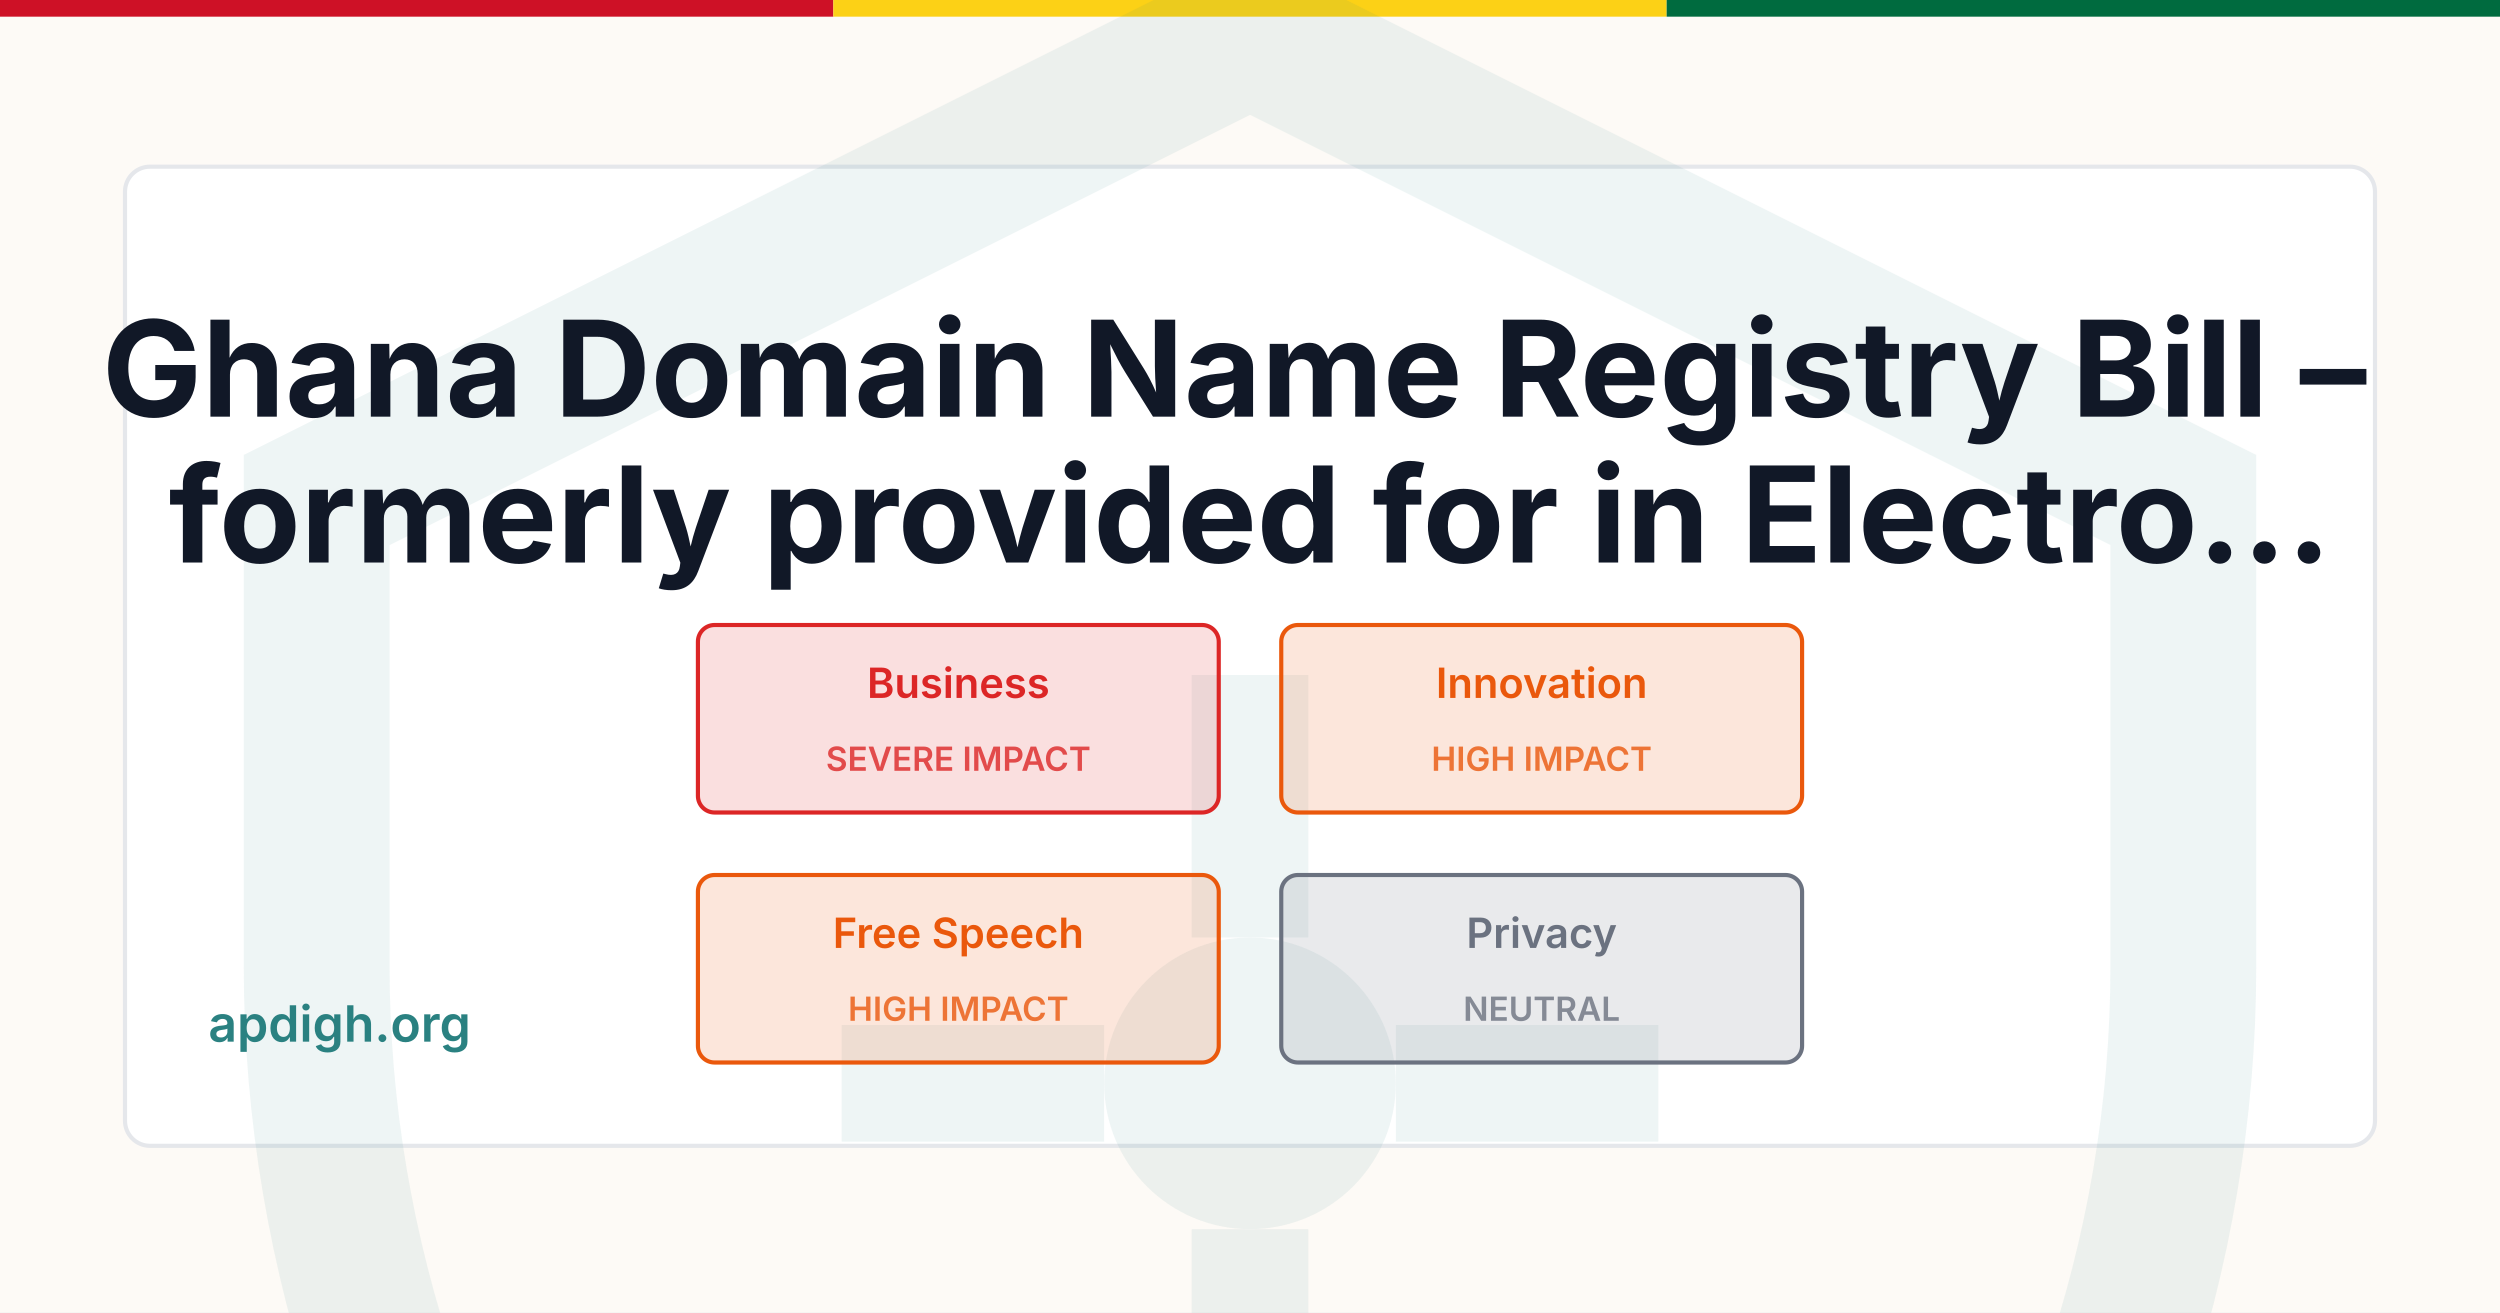
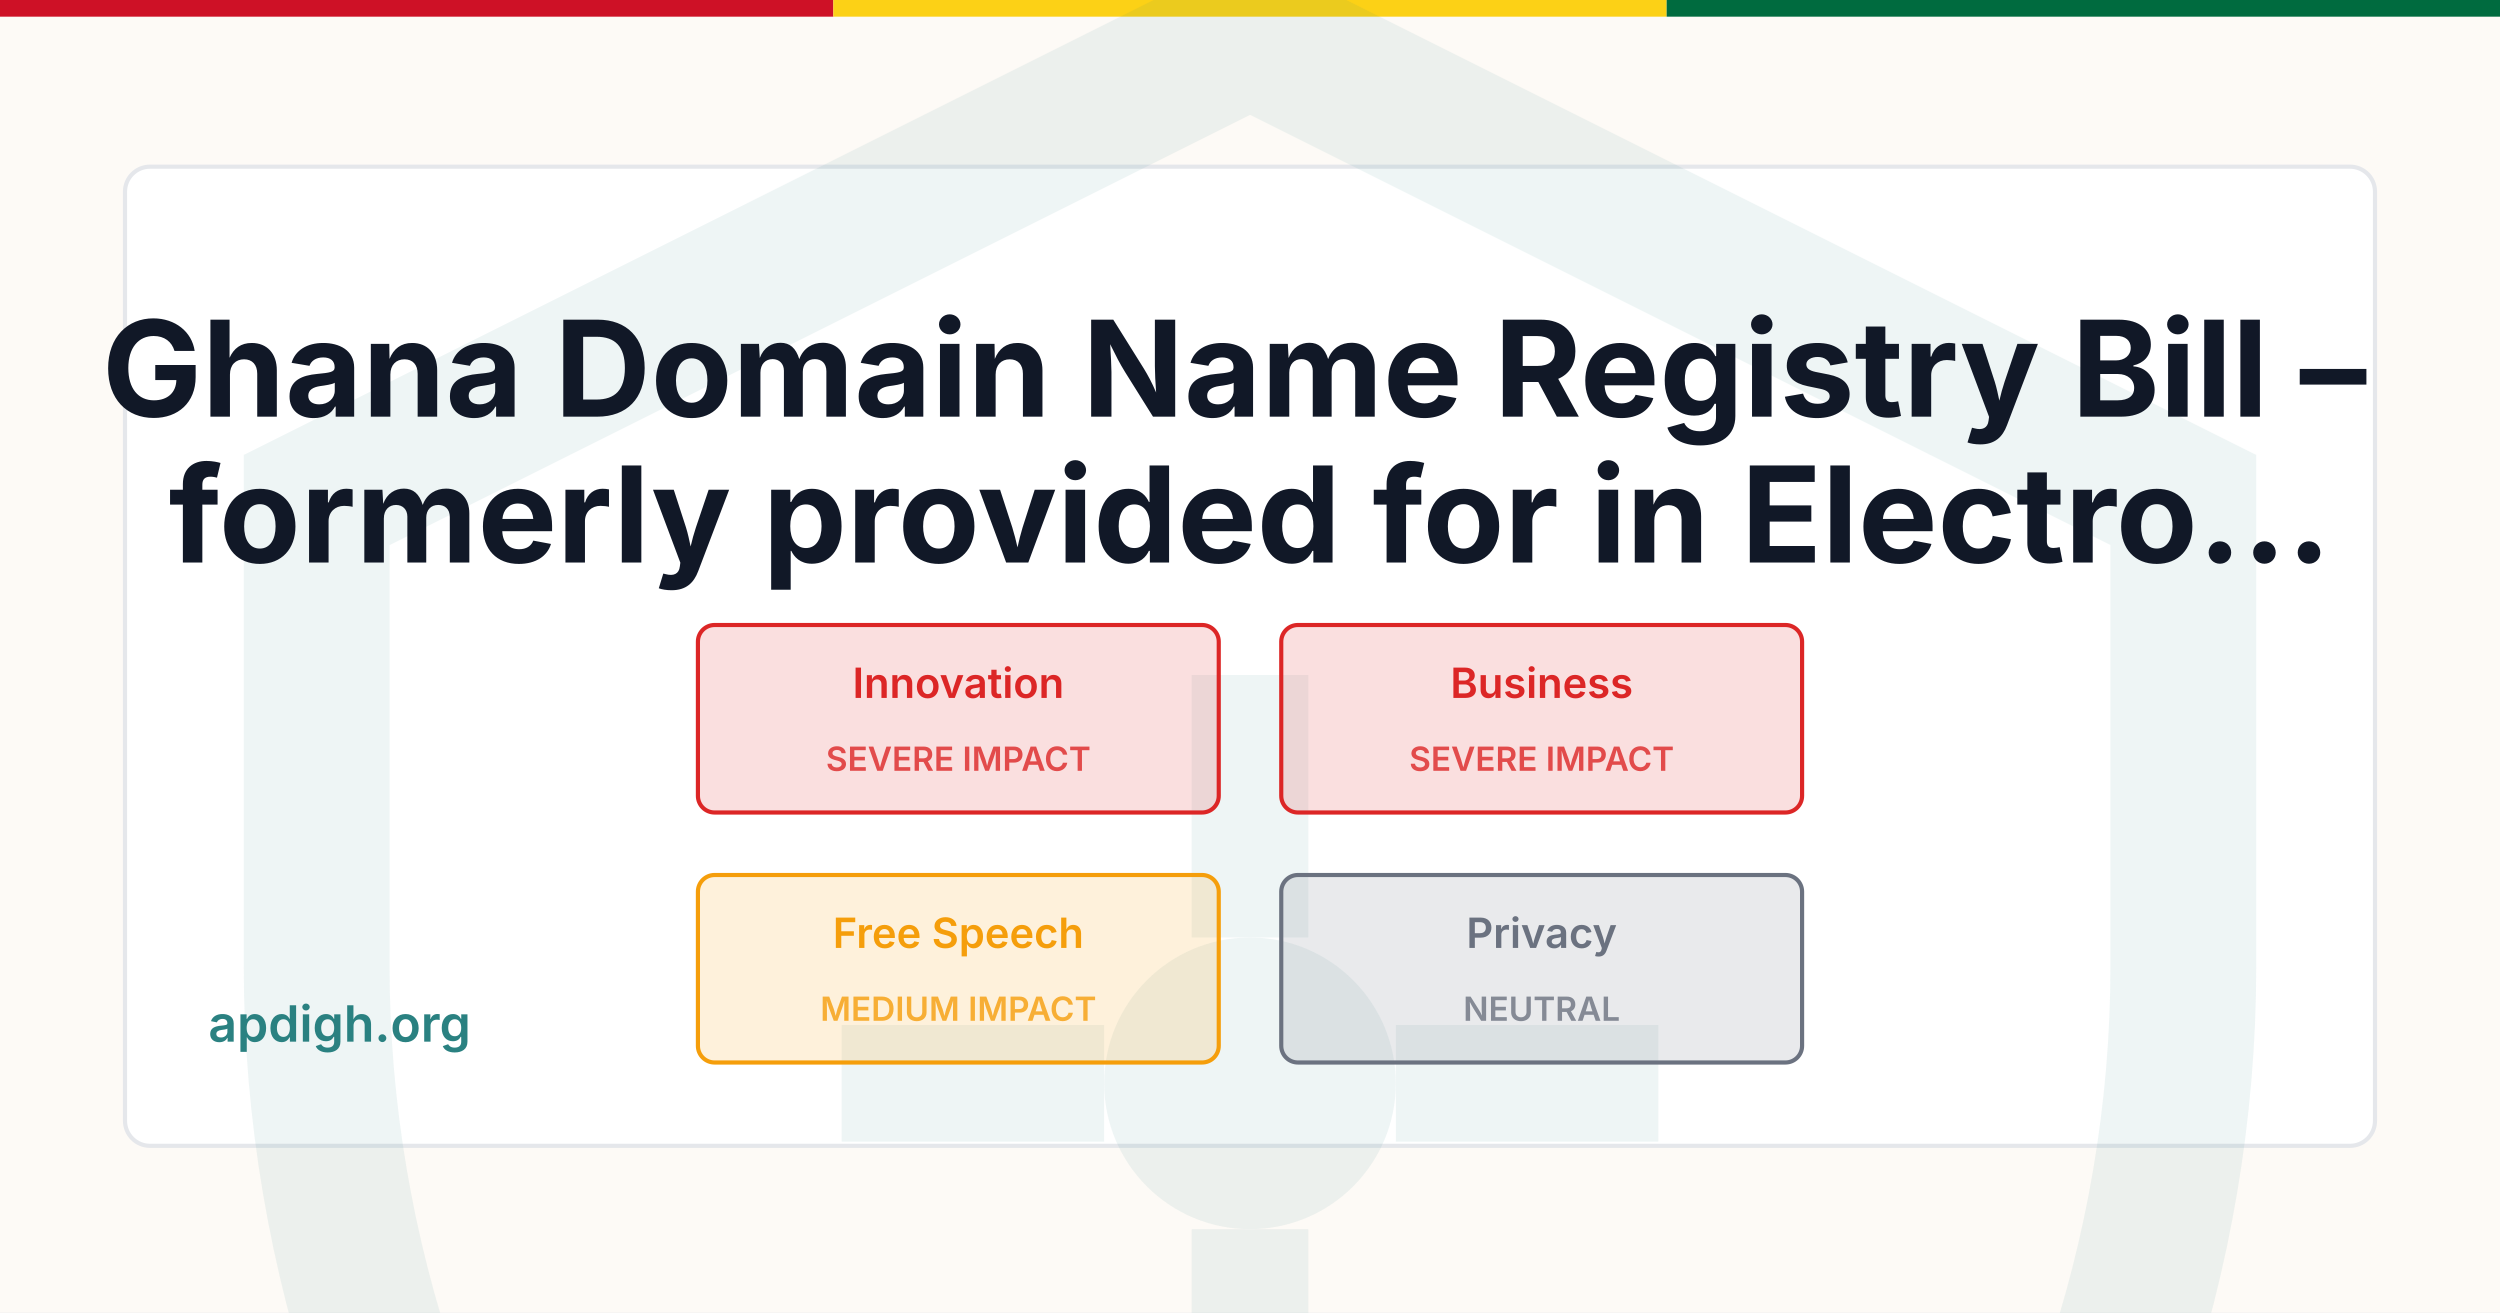
<svg xmlns="http://www.w3.org/2000/svg" width="1200" height="630" viewBox="0 0 1200 630">
  <rect width="1200" height="630" fill="#FDFAF6" />
  <rect x="0" y="0" width="400" height="8" fill="#CE1126" />
  <rect x="400" y="0" width="400" height="8" fill="#FCD116" />
  <rect x="800" y="0" width="400" height="8" fill="#006B3F" />
  <rect x="60" y="80" width="1080" height="470" fill="white" stroke="#E5E7EB" stroke-width="2" rx="12" />
  <g transform="translate(40, -40) scale(28)" opacity="0.08">
    <path d="M20 2L4 10V18C4 27.94 10.84 37.14 20 39C29.16 37.14 36 27.94 36 18V10L20 2Z" fill="none" stroke="#2A8181" stroke-width="2.5" />
    <circle cx="20" cy="20" r="2.5" fill="#2A8181" />
    <line x1="20" y1="17.5" x2="20" y2="13" stroke="#2A8181" stroke-width="2" />
    <line x1="20" y1="22.5" x2="20" y2="27" stroke="#2A8181" stroke-width="2" />
    <line x1="17.5" y1="20" x2="13" y2="20" stroke="#2A8181" stroke-width="2" />
    <line x1="22.5" y1="20" x2="27" y2="20" stroke="#2A8181" stroke-width="2" />
  </g>
  <text x="600" y="200" font-family="Inter, system-ui, sans-serif" font-size="64" font-weight="700" fill="#111827" text-anchor="middle">
    <tspan x="600" dy="0">Ghana Domain Name Registry Bill –</tspan>
    <tspan x="600" dy="70">formerly provided for in Electro...</tspan>
  </text>
  <text x="100" y="500" font-family="Inter, system-ui, sans-serif" font-size="24" font-weight="600" fill="#2A8181">
    apdigh.org
  </text>
  <g transform="translate(335, 300)">
    <rect x="0" y="0" width="250" height="90" rx="8" fill="#DC2626" opacity="0.15" />
    <rect x="0" y="0" width="250" height="90" rx="8" fill="none" stroke="#DC2626" stroke-width="2" />
+     <text x="125" y="35" font-family="Inter, system-ui, sans-serif" font-size="20" font-weight="600" fill="#DC2626" text-anchor="middle">Innovation</text>
+     <text x="125" y="70" font-family="Inter, system-ui, sans-serif" font-size="16" font-weight="600" fill="#DC2626" text-anchor="middle" opacity="0.8">SEVERE IMPACT</text>
+   </g>
+   <g transform="translate(615, 300)">
+     <rect x="0" y="0" width="250" height="90" rx="8" fill="#DC2626" opacity="0.15" />
+     <rect x="0" y="0" width="250" height="90" rx="8" fill="none" stroke="#DC2626" stroke-width="2" />
    <text x="125" y="35" font-family="Inter, system-ui, sans-serif" font-size="20" font-weight="600" fill="#DC2626" text-anchor="middle">Business</text>
    <text x="125" y="70" font-family="Inter, system-ui, sans-serif" font-size="16" font-weight="600" fill="#DC2626" text-anchor="middle" opacity="0.8">SEVERE IMPACT</text>
  </g>
-   <g transform="translate(615, 300)">
-     <rect x="0" y="0" width="250" height="90" rx="8" fill="#EA580C" opacity="0.15" />
-     <rect x="0" y="0" width="250" height="90" rx="8" fill="none" stroke="#EA580C" stroke-width="2" />
-     <text x="125" y="35" font-family="Inter, system-ui, sans-serif" font-size="20" font-weight="600" fill="#EA580C" text-anchor="middle">Innovation</text>
-     <text x="125" y="70" font-family="Inter, system-ui, sans-serif" font-size="16" font-weight="600" fill="#EA580C" text-anchor="middle" opacity="0.8">HIGH IMPACT</text>
-   </g>
  <g transform="translate(335, 420)">
-     <rect x="0" y="0" width="250" height="90" rx="8" fill="#EA580C" opacity="0.15" />
-     <rect x="0" y="0" width="250" height="90" rx="8" fill="none" stroke="#EA580C" stroke-width="2" />
-     <text x="125" y="35" font-family="Inter, system-ui, sans-serif" font-size="20" font-weight="600" fill="#EA580C" text-anchor="middle">Free Speech</text>
-     <text x="125" y="70" font-family="Inter, system-ui, sans-serif" font-size="16" font-weight="600" fill="#EA580C" text-anchor="middle" opacity="0.8">HIGH IMPACT</text>
+     <rect x="0" y="0" width="250" height="90" rx="8" fill="#F59E0B" opacity="0.15" />
+     <rect x="0" y="0" width="250" height="90" rx="8" fill="none" stroke="#F59E0B" stroke-width="2" />
+     <text x="125" y="35" font-family="Inter, system-ui, sans-serif" font-size="20" font-weight="600" fill="#F59E0B" text-anchor="middle">Free Speech</text>
+     <text x="125" y="70" font-family="Inter, system-ui, sans-serif" font-size="16" font-weight="600" fill="#F59E0B" text-anchor="middle" opacity="0.8">MEDIUM IMPACT</text>
  </g>
  <g transform="translate(615, 420)">
    <rect x="0" y="0" width="250" height="90" rx="8" fill="#6B7280" opacity="0.15" />
    <rect x="0" y="0" width="250" height="90" rx="8" fill="none" stroke="#6B7280" stroke-width="2" />
    <text x="125" y="35" font-family="Inter, system-ui, sans-serif" font-size="20" font-weight="600" fill="#6B7280" text-anchor="middle">Privacy</text>
    <text x="125" y="70" font-family="Inter, system-ui, sans-serif" font-size="16" font-weight="600" fill="#6B7280" text-anchor="middle" opacity="0.8">NEUTRAL</text>
  </g>
</svg>
